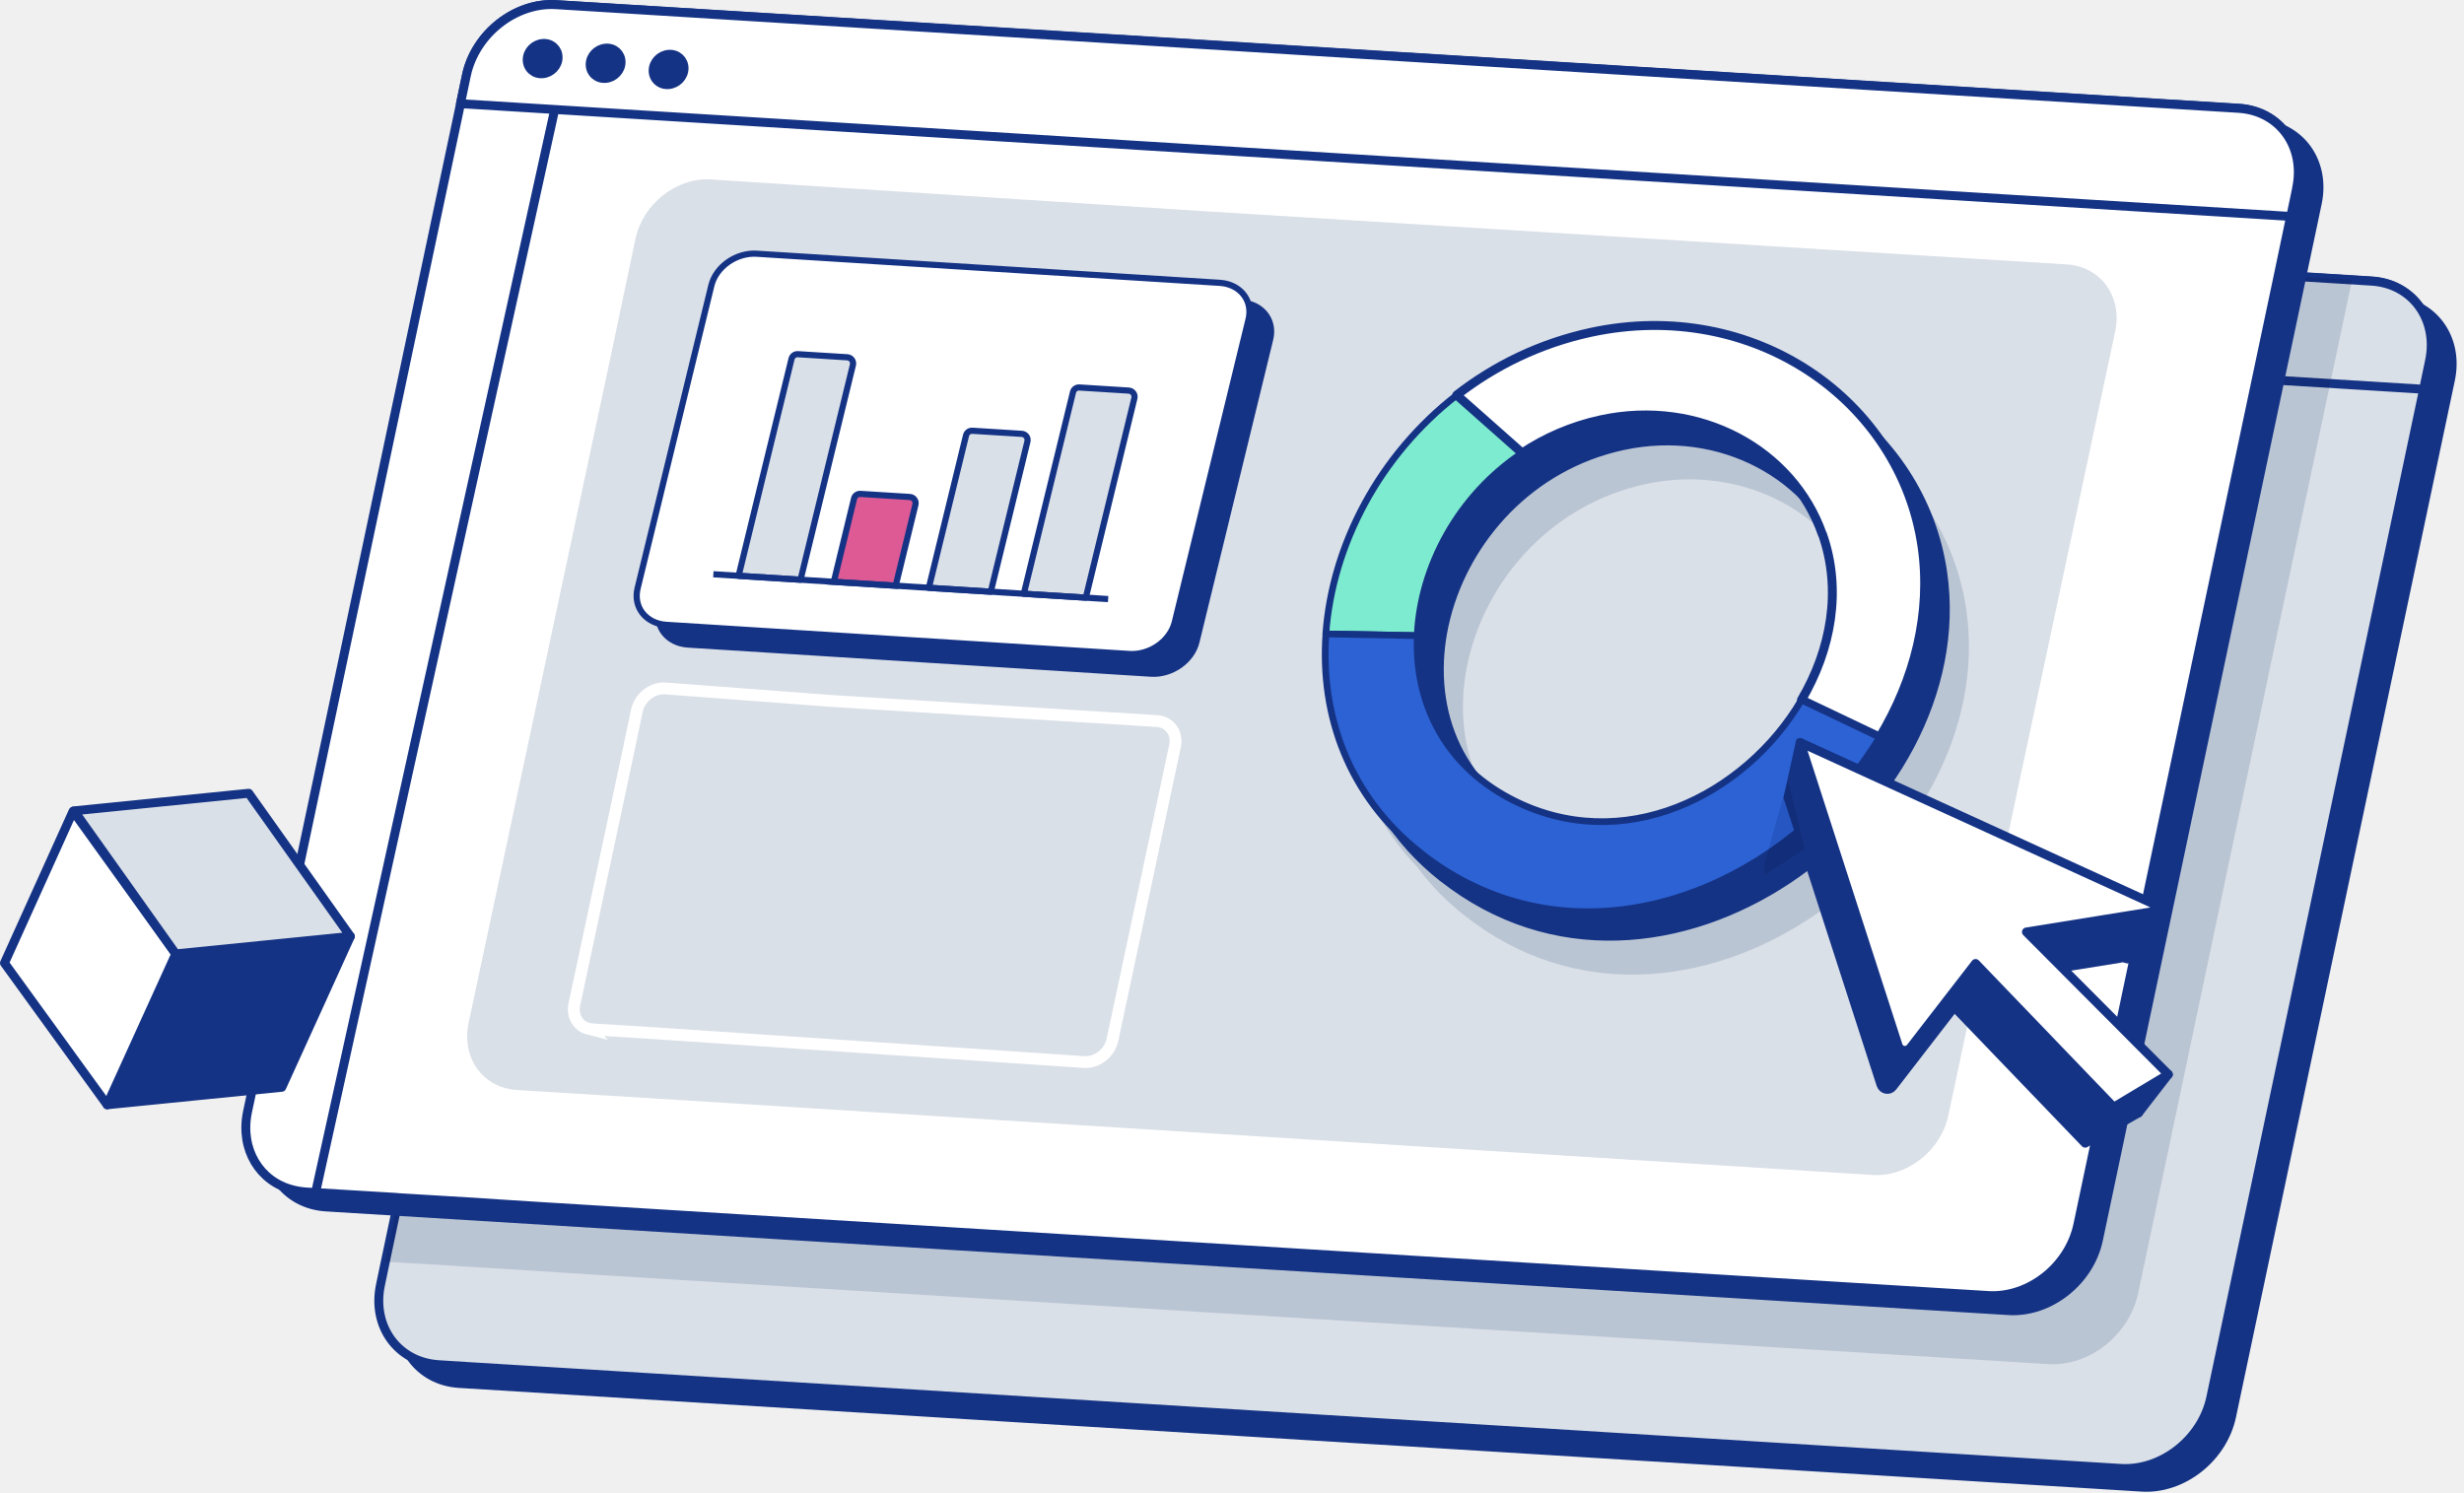
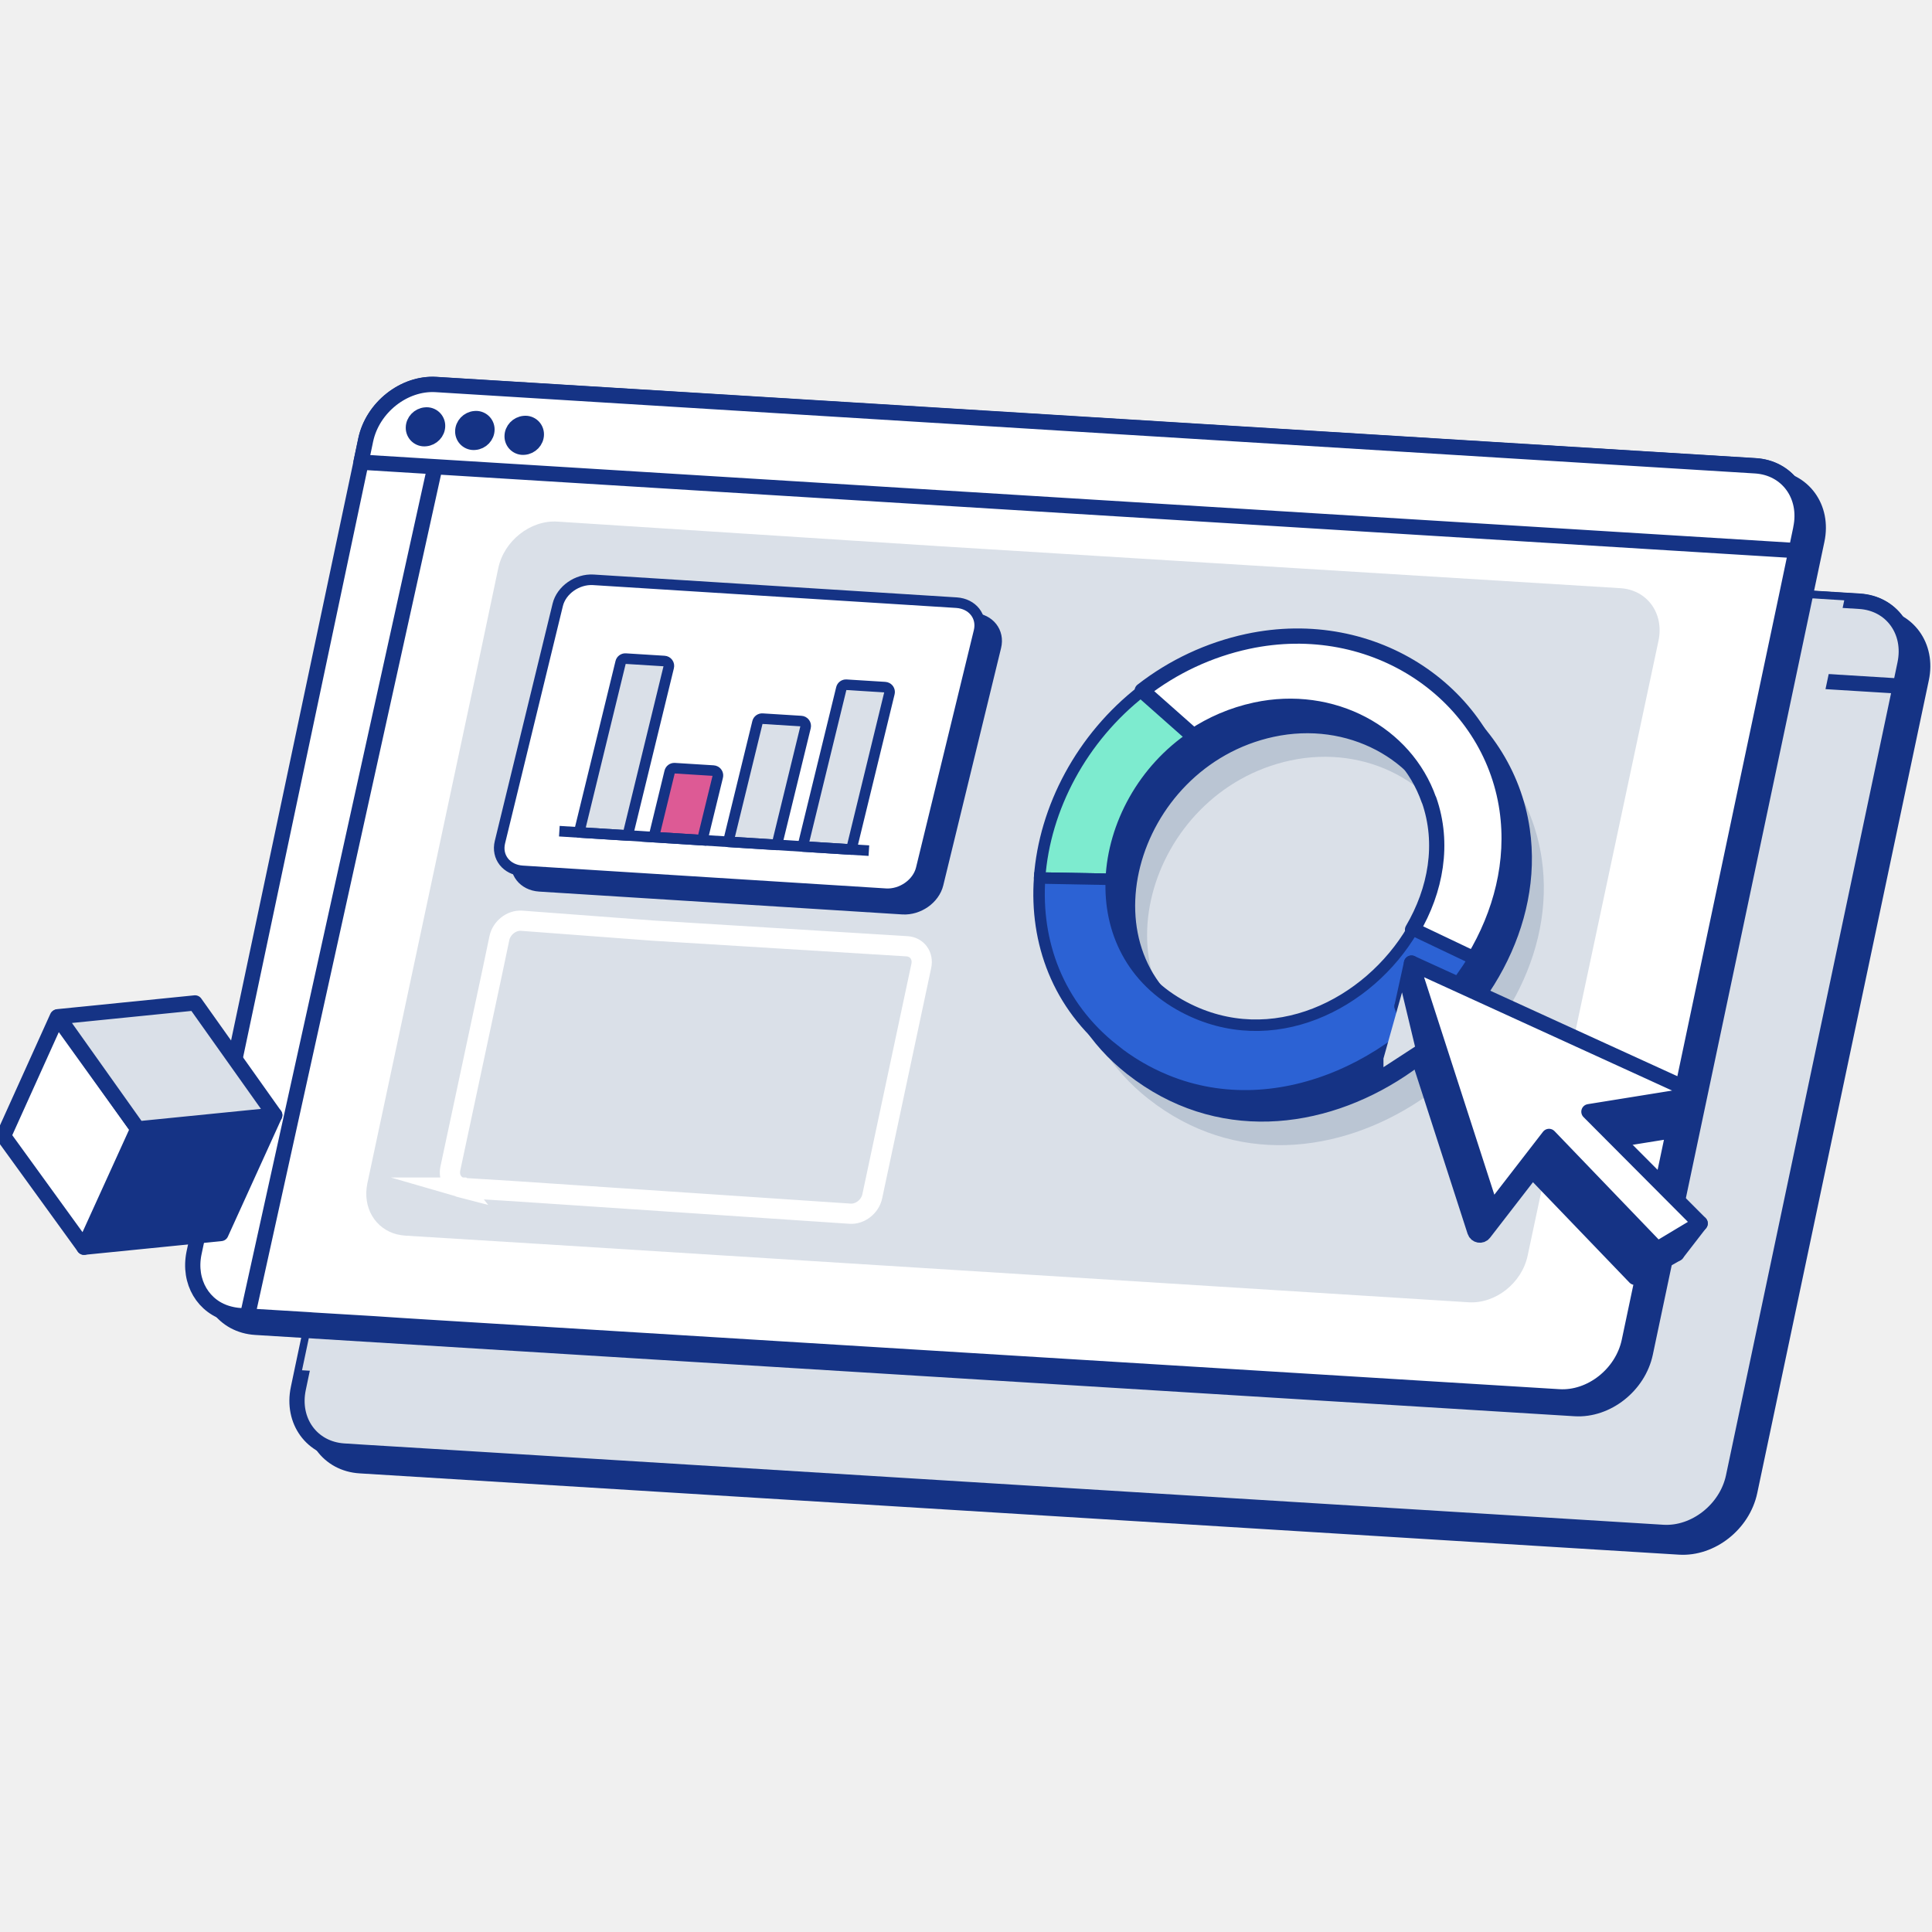
- <svg xmlns="http://www.w3.org/2000/svg" width="279" height="169" fill="none" viewBox="0 0 279 169">
-   <path fill="#153385" stroke="#153385" stroke-linecap="round" stroke-linejoin="round" stroke-width="1.01" d="m70.225 30.241-24.78 117.39c-1 4.71 1.94 8.76 6.56 9.04l190.52 11.74c4.62.28 9.16-3.3 10.16-8.01l24.78-117.39c1-4.71-1.95-8.76-6.56-9.04l-190.52-11.74c-4.62-.28-9.16 3.3-10.16 8.01Z" />
-   <path fill="#DAE0E8" stroke="#153385" stroke-linecap="round" stroke-linejoin="round" stroke-width="1.01" d="m275.105 40.881-5.19 24.59-19.59 92.81c-1 4.69-5.54 8.28-10.16 8.01l-175.1-10.8-12.29-.75-3.13-.2c-4.61-.3-7.56-4.34-6.56-9.05l.55-2.63 1.43-6.77.09-.48 3.82-18.13 18.88-89.39c.98-4.72 5.54-8.29 10.14-8.01l179.96 11.08.39.02 7.97.49 2.21.14c4.61.28 7.56 4.32 6.56 9.04l.02.02v.01Z" />
-   <path fill="#DAE0E8" stroke="#153385" stroke-linecap="round" stroke-linejoin="round" stroke-width="1.01" d="m67.855 28.101-.67 3.2 207.24 12.78.67-3.2c1-4.71-1.95-8.76-6.56-9.04l-190.52-11.74c-4.62-.28-9.16 3.3-10.16 8.01v-.01Z" />
-   <path fill="#DAE0E8" d="m266.325 31.701-1.52 7.22-6.24 29.46-16.46 78.09c-1.02 4.72-5.54 8.29-10.16 8.01l-157.2-9.67-6.51-.4-3.81-.24-3.6-.24-8.83-.54-.45-.04-7.93-.47 1.43-6.77.09-.48 3.82-18.13 18.88-89.39c.98-4.72 5.54-8.29 10.14-8.01l179.96 11.08.39.02 7.97.49.03.01Z" style="mix-blend-mode:multiply" />
-   <path fill="#153385" stroke="#153385" stroke-linecap="round" stroke-linejoin="round" stroke-width="1.01" d="m55.145 10.251-24.78 117.39c-1 4.71 1.94 8.76 6.56 9.04l190.52 11.74c4.62.28 9.16-3.3 10.16-8.01l24.78-117.39c1-4.71-1.95-8.76-6.56-9.04L65.305 2.231c-4.62-.28-9.16 3.3-10.16 8.01v.01Z" />
-   <path fill="#fff" stroke="#153385" stroke-linecap="round" stroke-linejoin="round" stroke-width="1.01" d="m260.045 21.291-2.07 9.88-6.23 29.46-16.47 78.07c-1.01 4.74-5.55 8.3-10.16 8.01l-157.19-9.67-6.52-.4-3.8-.24-3.6-.24-8.82-.53-.45-.04-10.12-.61c-.53-.04-1.01-.12-1.46-.24-3.77-.93-5.99-4.61-5.14-8.78l1.37-6.44 2.96-14.09 17.08-80.83 3.4-16.07c.97-4.69 5.55-8.3 10.16-8.01l73.82 4.53 99.6 6.15 17.08 1.05c4.61.28 7.57 4.33 6.56 9.02v.02Z" />
-   <path fill="#fff" stroke="#153385" stroke-linecap="round" stroke-linejoin="round" stroke-width="1.01" d="m260.055 21.311-.67 3.2-39.75-2.45-120.12-7.4-47.38-2.92.67-3.2c1-4.71 5.55-8.29 10.16-8.01l40.71 2.51 116.98 7.21 32.83 2.02c4.62.28 7.56 4.33 6.56 9.04h.01Z" />
-   <path fill="#DAE0E8" d="M57.335 123.251c.39.1.8.16 1.22.19l19.32 1.19 134.2 8.43c3.88.24 7.69-2.77 8.53-6.72l18.9-88.81c.83-3.95-1.63-7.35-5.5-7.59l-97.92-6.04-55.6-3.58c-3.87-.24-7.69 2.76-8.53 6.72l-2.84 13.48-16.06 75.34c-.74 3.52 1.13 6.6 4.29 7.4l-.01-.01Z" />
-   <g style="mix-blend-mode:multiply">
-     <path fill="#DAE0E8" d="M165.845 103.691c24.77 19.54 60.77-7.33 56.8-34.66-2.41-16.57-19.06-28.21-37.48-24.27-28.1 6.08-40.78 42.02-19.33 58.93h.01Zm20.49-48.87c11.01-2.37 21.53 3.35 24.87 12.89 6.33 18.07-15.82 39.84-35.08 29.71-18.61-9.79-10.7-38.09 10.21-42.6Z" />
-     <path fill="#DAE0E8" d="m163.025 76.211-10.35-.19c.72-10.1 6.1-20.28 14.82-27.04l7.41 6.56c-7.22 4.8-11.55 12.86-11.88 20.68v-.01Zm45.88-11.47c-3.36-9.6-13.96-15.37-25.05-12.98-3.33.72-6.32 2.03-8.94 3.77l-7.41-6.56c4.31-3.35 9.43-5.86 15.21-7.11 18.41-3.95 35.07 7.69 37.48 24.27 1.09 7.55-.87 15.07-4.79 21.58l-8.86-4.22c3.36-5.71 4.59-12.45 2.38-18.75h-.02Z" />
-     <path fill="#DAE0E8" d="M163.385 100.801c1.78 1.4 3.62 2.57 5.5 3.51.67.33 1.34.64 2.02.92 16.57 6.84 35.58-2.76 44.49-17.51l-8.86-4.22c-6.34 10.79-20.27 17.86-32.96 11.18-7.64-4.02-10.85-11.13-10.53-18.47l-10.35-.19c-.66 9.22 2.57 18.37 10.7 24.78h-.01Z" />
+ <svg xmlns="http://www.w3.org/2000/svg" fill="none" viewBox="0 0 128 128">
+   <g clip-path="url(#illustraion-dashboard.dark__a)">
+     <path fill="#153385" stroke="#153385" stroke-linecap="round" stroke-linejoin="round" stroke-width="1.01" d="M32.218 39.107 20.849 92.963c-.458 2.161.89 4.02 3.01 4.148l87.407 5.386c2.12.128 4.202-1.514 4.661-3.675l11.369-53.856c.459-2.161-.895-4.02-3.01-4.148l-87.407-5.386c-2.12-.128-4.202 1.514-4.661 3.675Z" />
+     <path fill="#DAE0E8" stroke="#153385" stroke-linecap="round" stroke-linejoin="round" stroke-width="1.01" d="m126.213 43.988-2.381 11.282-8.988 42.58c-.458 2.151-2.541 3.798-4.661 3.674l-80.332-4.955-5.639-.344-1.436-.091c-2.115-.138-3.468-1.992-3.01-4.152l.253-1.207.656-3.106.041-.22 1.753-8.318 8.662-41.01c.45-2.166 2.541-3.804 4.652-3.675l82.562 5.083.179.01 3.656.224 1.014.064c2.115.129 3.469 1.982 3.01 4.148l.009.009v.004Z" />
+     <path fill="#DAE0E8" stroke="#153385" stroke-linecap="round" stroke-linejoin="round" stroke-width="1.01" d="m31.13 38.125-.307 1.468 95.078 5.864.307-1.468c.459-2.161-.894-4.02-3.009-4.148l-87.407-5.386c-2.12-.128-4.203 1.514-4.661 3.675v-.005Z" />
+     <path fill="#DAE0E8" d="m122.185 39.777-.697 3.312-2.863 13.516-7.552 35.826c-.468 2.166-2.541 3.804-4.661 3.675l-72.12-4.436-2.987-.184-1.748-.11-1.652-.11-4.05-.248-.207-.018-3.638-.216.656-3.106.041-.22 1.753-8.318 8.661-41.01c.45-2.166 2.542-3.803 4.652-3.675l82.563 5.083.179.01 3.656.224.014.005Z" />
+     <path fill="#153385" stroke="#153385" stroke-linecap="round" stroke-linejoin="round" stroke-width="1.01" d="M25.3 29.936 13.93 83.792c-.458 2.161.89 4.02 3.01 4.148l87.408 5.386c2.119.128 4.202-1.514 4.661-3.675l11.368-53.856c.459-2.161-.894-4.02-3.009-4.148l-87.407-5.39c-2.12-.129-4.203 1.513-4.662 3.674v.005Z" />
+     <path fill="#fff" stroke="#153385" stroke-linecap="round" stroke-linejoin="round" stroke-width="1.01" d="m119.304 35.001-.95 4.533-2.858 13.515-7.556 35.818c-.464 2.174-2.547 3.807-4.661 3.674l-72.116-4.436-2.992-.184-1.743-.11-1.652-.11-4.046-.243-.207-.018-4.642-.28a3.639 3.639 0 0 1-.67-.11c-1.73-.427-2.748-2.115-2.358-4.028l.628-2.955 1.358-6.464 7.836-37.083 1.56-7.373c.445-2.152 2.546-3.808 4.661-3.675l33.867 2.078 45.695 2.822 7.836.482c2.115.128 3.473 1.986 3.01 4.138V35Z" />
+     <path fill="#fff" stroke="#153385" stroke-linecap="round" stroke-linejoin="round" stroke-width="1.01" d="m119.308 35.01-.307 1.468-18.237-1.124-55.108-3.395-21.737-1.34.307-1.468c.459-2.16 2.546-3.803 4.661-3.674l18.677 1.151 53.668 3.308 15.062.927c2.12.128 3.468 1.986 3.01 4.147h.004Z" />
+     <path fill="#DAE0E8" d="M26.304 81.778a3.1 3.1 0 0 0 .56.087l8.864.547 61.568 3.867c1.78.11 3.528-1.27 3.913-3.083l8.671-40.744c.381-1.813-.747-3.372-2.523-3.483L62.433 36.2l-25.508-1.643c-1.775-.11-3.528 1.266-3.913 3.083l-1.303 6.184-7.368 34.565c-.34 1.615.518 3.028 1.968 3.395l-.005-.005Z" />
+     <g fill="#DAE0E8" style="mix-blend-mode:multiply">
+       <path d="M76.087 72.804c11.364 8.965 27.88-3.362 26.058-15.9C101.04 49.3 93.401 43.96 84.95 45.767c-12.891 2.79-18.709 19.278-8.868 27.036h.005Zm9.4-22.42c5.051-1.087 9.878 1.537 11.41 5.913 2.904 8.29-7.258 18.278-16.094 13.63-8.538-4.49-4.909-17.474 4.684-19.543Z" />
+       <path d="m74.793 60.197-4.749-.087c.33-4.634 2.799-9.304 6.8-12.405l3.4 3.01c-3.313 2.201-5.3 5.9-5.451 9.487v-.005Zm21.049-5.262c-1.542-4.404-6.405-7.052-11.493-5.955-1.528.33-2.9.931-4.101 1.73l-3.4-3.01a17.285 17.285 0 0 1 6.978-3.262c8.446-1.812 16.09 3.528 17.195 11.135.5 3.463-.399 6.913-2.197 9.9l-4.065-1.936c1.541-2.62 2.106-5.712 1.092-8.602h-.01Z" />
+       <path d="M74.958 71.479a14.77 14.77 0 0 0 2.523 1.61c.308.151.615.294.927.422 7.602 3.138 16.323-1.266 20.411-8.033l-4.065-1.936c-2.908 4.95-9.3 8.194-15.121 5.129-3.505-1.844-4.978-5.106-4.831-8.474l-4.748-.087c-.303 4.23 1.179 8.428 4.909 11.369h-.005Z" />
+     </g>
+     <path fill="#fff" d="M34.695 57.82a.95.95 0 0 0 .211.033l3.322.206 22.223 1.491c.666.042 1.322-.477 1.464-1.156l3.248-15.259c.147-.679-.28-1.261-.945-1.303l-16.824-1.037-8.721-.656c-.665-.041-1.321.477-1.464 1.156l-.486 2.317-2.762 12.942c-.128.606.198 1.134.739 1.271l-.005-.004Z" />
+     <path stroke="#fff" stroke-miterlimit="10" stroke-width="1.34" d="M30.57 78.681c.065.019.139.028.212.033l3.321.206 22.224 1.491c.665.041 1.321-.477 1.463-1.156l3.248-15.26c.147-.678-.28-1.26-.945-1.302L43.27 61.656 34.548 61c-.665-.041-1.32.477-1.463 1.156l-.486 2.317-2.762 12.942c-.129.606.197 1.133.738 1.271l-.004-.005Z" />
+     <path fill="#153385" stroke="#153385" stroke-linecap="round" stroke-linejoin="round" stroke-width="1.01" d="m14.637 81.723-9.07.909 3.565-7.841 9.07-.908-3.565 7.84Z" />
+     <path fill="#fff" stroke="#153385" stroke-linecap="round" stroke-linejoin="round" stroke-width="1.01" d="m.232 75.268 5.335 7.364 3.565-7.84-5.336-7.415-3.564 7.891Z" />
+     <path fill="#DAE0E8" stroke="#153385" stroke-linecap="round" stroke-linejoin="round" stroke-width="1.01" d="m12.922 66.446-9.07.913 5.28 7.432 9.07-.908-5.28-7.437Z" />
+     <path stroke="#153385" stroke-miterlimit="10" stroke-width="1.01" d="M28.8 31 16.353 87.375" />
+     <path fill="#153385" stroke="#153385" stroke-linecap="round" stroke-linejoin="round" stroke-width="1.01" d="M28.993 28.215c0 .436-.358.813-.803.85a.723.723 0 0 1-.803-.726c0-.435.358-.812.803-.848a.723.723 0 0 1 .803.724Zm3.27.244c0 .436-.357.812-.802.848a.723.723 0 0 1-.803-.724c0-.436.358-.813.803-.85a.723.723 0 0 1 .803.726Zm3.272.32c0 .437-.358.813-.803.85a.723.723 0 0 1-.803-.725c0-.436.358-.812.803-.85a.723.723 0 0 1 .803.726Z" />
+     <path fill="#153385" stroke="#153385" stroke-linecap="round" stroke-linejoin="round" stroke-width=".76" d="M74.916 70.864c11.364 8.964 27.88-3.363 26.059-15.902-1.106-7.602-8.744-12.942-17.195-11.134-12.892 2.79-18.71 19.278-8.868 27.036h.004Zm9.4-22.42c5.052-1.088 9.878 1.536 11.41 5.913 2.905 8.29-7.257 18.278-16.094 13.63-8.537-4.491-4.908-17.475 4.685-19.544Z" />
+     <path fill="#7DEBCF" stroke="#153385" stroke-linecap="round" stroke-linejoin="round" stroke-width=".76" d="m73.623 58.257-4.749-.088c.33-4.633 2.8-9.304 6.8-12.405l3.4 3.01c-3.313 2.202-5.3 5.9-5.451 9.487v-.005Z" />
+     <path fill="#fff" stroke="#153385" stroke-linecap="round" stroke-linejoin="round" stroke-width="1.01" d="M94.667 52.994c-1.541-4.404-6.404-7.051-11.492-5.955-1.528.33-2.9.932-4.102 1.73l-3.4-3.01a17.285 17.285 0 0 1 6.979-3.262c8.446-1.812 16.09 3.528 17.195 11.135.5 3.464-.4 6.914-2.197 9.9l-4.065-1.936c1.541-2.62 2.106-5.711 1.092-8.602h-.01Z" />
+     <path fill="#2C62D4" stroke="#153385" stroke-miterlimit="10" stroke-width=".76" d="M73.783 69.538a14.218 14.218 0 0 0 3.451 2.032c7.602 3.139 16.323-1.266 20.41-8.033l-4.064-1.936c-2.909 4.95-9.3 8.194-15.122 5.13-3.505-1.845-4.977-5.107-4.83-8.474l-4.749-.088c-.303 4.23 1.18 8.428 4.909 11.369h-.005Z" />
+     <path fill="#153385" stroke="#153385" stroke-linecap="round" stroke-linejoin="round" stroke-width="1.01" d="M110.188 74.576 92.892 66.67l4.822 14.92c.087.265.436.33.605.105l3.203-4.143 6.799 7.074 2.771-1.573-6.299-7.176 5.34-.858c.229-.036.271-.348.059-.44l-.004-.004Z" />
+     <path fill="#153385" stroke="#153385" stroke-linecap="round" stroke-linejoin="round" stroke-width="1.01" d="m112.638 81.053-1.546 2-3.872-.036.679-4.156 4.739 2.192ZM93.516 63.808l-.629 2.863 4.767 3.459-4.138-6.322Zm18.388 8.625-1.377 2.624-6.175-1.748 7.552-.876Z" />
+     <path fill="#fff" stroke="#153385" stroke-linecap="round" stroke-linejoin="round" stroke-width="1.01" d="m111.766 72.148-18.25-8.34 5.087 15.745a.37.37 0 0 0 .643.11l3.381-4.372 7.175 7.465 2.84-1.703-7.372-7.4 6.436-1.037c.243-.04.285-.367.065-.468h-.005Z" />
+     <path fill="#153385" stroke="#153385" stroke-linecap="round" stroke-linejoin="round" stroke-width=".7" d="M59.8 60.234 35.737 58.72c-1.06-.069-1.73-.918-1.491-1.9l3.83-15.727c.24-.981 1.294-1.72 2.354-1.656l24.063 1.514c1.06.069 1.73.918 1.491 1.9l-3.83 15.727c-.24.981-1.294 1.72-2.354 1.656Z" />
+     <path fill="#fff" stroke="#153385" stroke-miterlimit="10" stroke-width=".7" d="m58.676 59.21-24.063-1.513c-1.06-.069-1.73-.918-1.491-1.9l3.83-15.726c.24-.982 1.294-1.72 2.354-1.657l24.063 1.514c1.06.07 1.73.918 1.491 1.9l-3.83 15.727c-.24.981-1.294 1.72-2.354 1.656Z" />
+     <path fill="#DD5A95" stroke="#153385" stroke-miterlimit="10" stroke-width=".7" d="m43.311 55.463 3.216.201 1.028-4.211a.32.32 0 0 0-.159-.361.322.322 0 0 0-.135-.038l-2.564-.16a.318.318 0 0 0-.33.242l-1.051 4.322-.005.005Z" />
+     <path fill="#DAE0E8" stroke="#153385" stroke-linecap="round" stroke-linejoin="round" stroke-width=".7" d="m38.37 55.15 3.216.202 2.72-11.157a.321.321 0 0 0-.293-.4l-2.564-.16a.318.318 0 0 0-.33.243L38.37 55.146v.005Zm9.882.625 3.216.201 1.904-7.804a.322.322 0 0 0-.293-.399l-2.565-.16a.318.318 0 0 0-.33.243l-1.932 7.914v.005Zm4.937.307 3.216.202 2.523-10.36a.32.32 0 0 0-.158-.36.32.32 0 0 0-.136-.039l-2.564-.16a.318.318 0 0 0-.33.243l-2.556 10.474h.005Z" />
+     <path stroke="#153385" stroke-miterlimit="10" stroke-width=".7" d="m37.058 55.068 20.508 1.289" />
+     <path fill="#DAE0E8" d="m91.658 70.13 1.23-4.381.862 3.592-2.092 1.362" />
  </g>
-   <path fill="#fff" d="M75.625 71.031c.14.04.3.06.46.07l7.24.45 48.44 3.25c1.45.09 2.88-1.04 3.19-2.52l7.08-33.26c.32-1.48-.61-2.75-2.06-2.84l-36.67-2.26-19.01-1.43c-1.45-.09-2.88 1.04-3.19 2.52l-1.06 5.05-6.02 28.21c-.28 1.32.43 2.47 1.61 2.77l-.01-.01Z" />
-   <path stroke="#fff" stroke-miterlimit="10" stroke-width="1.34" d="M66.635 116.501c.14.04.3.06.46.07l7.24.45 48.44 3.25c1.45.09 2.88-1.04 3.19-2.52l7.08-33.26c.32-1.48-.61-2.75-2.06-2.84l-36.67-2.26-19.01-1.43c-1.45-.09-2.88 1.04-3.19 2.52l-1.06 5.05-6.02 28.21c-.28 1.32.43 2.47 1.61 2.77l-.01-.01Z" />
-   <path fill="#153385" stroke="#153385" stroke-linecap="round" stroke-linejoin="round" stroke-width="1.01" d="m31.905 123.131-19.77 1.98 7.77-17.09 19.77-1.98-7.77 17.09Z" />
-   <path fill="#fff" stroke="#153385" stroke-linecap="round" stroke-linejoin="round" stroke-width="1.01" d="m.505 109.061 11.63 16.05 7.77-17.09-11.63-16.16-7.77 17.2Z" />
-   <path fill="#DAE0E8" stroke="#153385" stroke-linecap="round" stroke-linejoin="round" stroke-width="1.01" d="m28.165 89.831-19.77 1.99 11.51 16.2 19.77-1.98-11.51-16.21Z" />
-   <path stroke="#153385" stroke-miterlimit="10" stroke-width="1.01" d="m62.775 12.571-27.13 122.88" />
-   <path fill="#153385" stroke="#153385" stroke-linecap="round" stroke-linejoin="round" stroke-width="1.01" d="M63.195 6.501c0 .95-.78 1.77-1.75 1.85-.97.08-1.75-.63-1.75-1.58 0-.95.78-1.77 1.75-1.85.97-.08 1.75.63 1.75 1.58Zm7.13.53c0 .95-.78 1.77-1.75 1.85-.97.08-1.75-.63-1.75-1.58 0-.95.78-1.77 1.75-1.85.97-.08 1.75.63 1.75 1.58Zm7.13.7c0 .95-.78 1.77-1.75 1.85-.97.08-1.75-.63-1.75-1.58 0-.95.78-1.77 1.75-1.85.97-.08 1.75.63 1.75 1.58Z" />
-   <path fill="#153385" stroke="#153385" stroke-linecap="round" stroke-linejoin="round" stroke-width=".76" d="M163.294 99.461c24.77 19.54 60.77-7.33 56.8-34.66-2.41-16.57-19.06-28.21-37.48-24.27-28.1 6.08-40.78 42.02-19.33 58.93h.01Zm20.49-48.87c11.01-2.37 21.53 3.35 24.87 12.89 6.33 18.07-15.82 39.84-35.08 29.71-18.61-9.79-10.7-38.09 10.21-42.6Z" />
-   <path fill="#7DEBCF" stroke="#153385" stroke-linecap="round" stroke-linejoin="round" stroke-width=".76" d="m160.475 71.981-10.35-.19c.72-10.1 6.1-20.28 14.82-27.04l7.41 6.56c-7.22 4.8-11.55 12.86-11.88 20.68v-.01Z" />
-   <path fill="#fff" stroke="#153385" stroke-linecap="round" stroke-linejoin="round" stroke-width="1.01" d="M206.345 60.511c-3.36-9.6-13.96-15.37-25.05-12.98-3.33.72-6.32 2.03-8.94 3.77l-7.41-6.56c4.31-3.35 9.43-5.86 15.21-7.11 18.41-3.95 35.07 7.69 37.48 24.27 1.09 7.55-.87 15.07-4.79 21.58l-8.86-4.22c3.36-5.71 4.59-12.45 2.38-18.75h-.02Z" />
-   <path fill="#2C62D4" stroke="#153385" stroke-miterlimit="10" stroke-width=".76" d="M160.825 96.571c1.78 1.4 3.62 2.57 5.5 3.51.67.33 1.34.64 2.02.92 16.57 6.84 35.58-2.76 44.49-17.51l-8.86-4.22c-6.34 10.79-20.27 17.86-32.96 11.18-7.64-4.02-10.85-11.13-10.53-18.47l-10.35-.19c-.66 9.22 2.57 18.37 10.7 24.78h-.01Z" />
-   <path fill="#153385" stroke="#153385" stroke-linecap="round" stroke-linejoin="round" stroke-width="1.01" d="m240.175 107.551-37.7-17.23 10.51 32.52c.19.58.95.72 1.32.23l6.98-9.03 14.82 15.42 6.04-3.43-13.73-15.64 11.64-1.87c.5-.08.59-.76.13-.96l-.01-.01Z" />
-   <path fill="#153385" stroke="#153385" stroke-linecap="round" stroke-linejoin="round" stroke-width="1.01" d="m245.515 121.671-3.37 4.36-8.44-.08 1.48-9.06 10.33 4.78Zm-41.68-37.59-1.37 6.24 10.39 7.54-9.02-13.78Zm40.08 18.8-3 5.72-13.46-3.81 16.46-1.91Z" />
-   <path fill="#fff" stroke="#153385" stroke-linecap="round" stroke-linejoin="round" stroke-width="1.01" d="m243.615 102.261-39.78-18.18 11.09 34.32c.2.61 1 .75 1.4.24l7.37-9.53 15.64 16.27 6.19-3.71-16.07-16.13 14.03-2.26c.53-.09.62-.8.14-1.02h-.01Z" />
-   <path fill="#153385" stroke="#153385" stroke-linecap="round" stroke-linejoin="round" stroke-width=".7" d="m130.345 76.291-52.45-3.3c-2.31-.15-3.77-2-3.25-4.14l8.35-34.28c.52-2.14 2.82-3.75 5.13-3.61l52.45 3.3c2.31.15 3.77 2 3.25 4.14l-8.35 34.28c-.52 2.14-2.82 3.75-5.13 3.61Z" />
-   <path fill="#fff" stroke="#153385" stroke-miterlimit="10" stroke-width=".7" d="m127.895 74.061-52.45-3.3c-2.31-.15-3.77-2-3.25-4.14l8.35-34.28c.52-2.14 2.82-3.75 5.13-3.61l52.45 3.3c2.31.15 3.77 2 3.25 4.14l-8.35 34.28c-.52 2.14-2.82 3.75-5.13 3.61Z" />
-   <path fill="#DD5A95" stroke="#153385" stroke-miterlimit="10" stroke-width=".7" d="m94.405 65.891 7.01.44 2.24-9.18a.7.7 0 0 0-.64-.87l-5.59-.35c-.34-.02-.64.2-.72.53l-2.29 9.42-.01.01Z" />
-   <path fill="#DAE0E8" stroke="#153385" stroke-linecap="round" stroke-linejoin="round" stroke-width=".7" d="m83.635 65.211 7.01.44 5.93-24.32a.7.7 0 0 0-.64-.87l-5.59-.35c-.34-.02-.64.2-.72.53l-5.99 24.56v.01Zm21.54 1.36 7.01.44 4.15-17.01a.7.7 0 0 0-.64-.87l-5.59-.35c-.34-.02-.64.2-.72.53l-4.21 17.25v.01Zm10.76.67 7.01.44 5.5-22.58a.7.7 0 0 0-.64-.87l-5.59-.35c-.34-.02-.64.2-.72.53l-5.57 22.83h.01Z" />
-   <path stroke="#153385" stroke-miterlimit="10" stroke-width=".7" d="m80.775 65.031 44.7 2.81" />
-   <path fill="#DAE0E8" d="m199.785 97.861 2.68-9.55 1.88 7.83-4.56 2.97" style="mix-blend-mode:multiply" />
+   <defs>
+     <clipPath id="illustraion-dashboard.dark__a">
+       <path fill="#fff" d="M0 0h128v128H0z" />
+     </clipPath>
+   </defs>
</svg>
